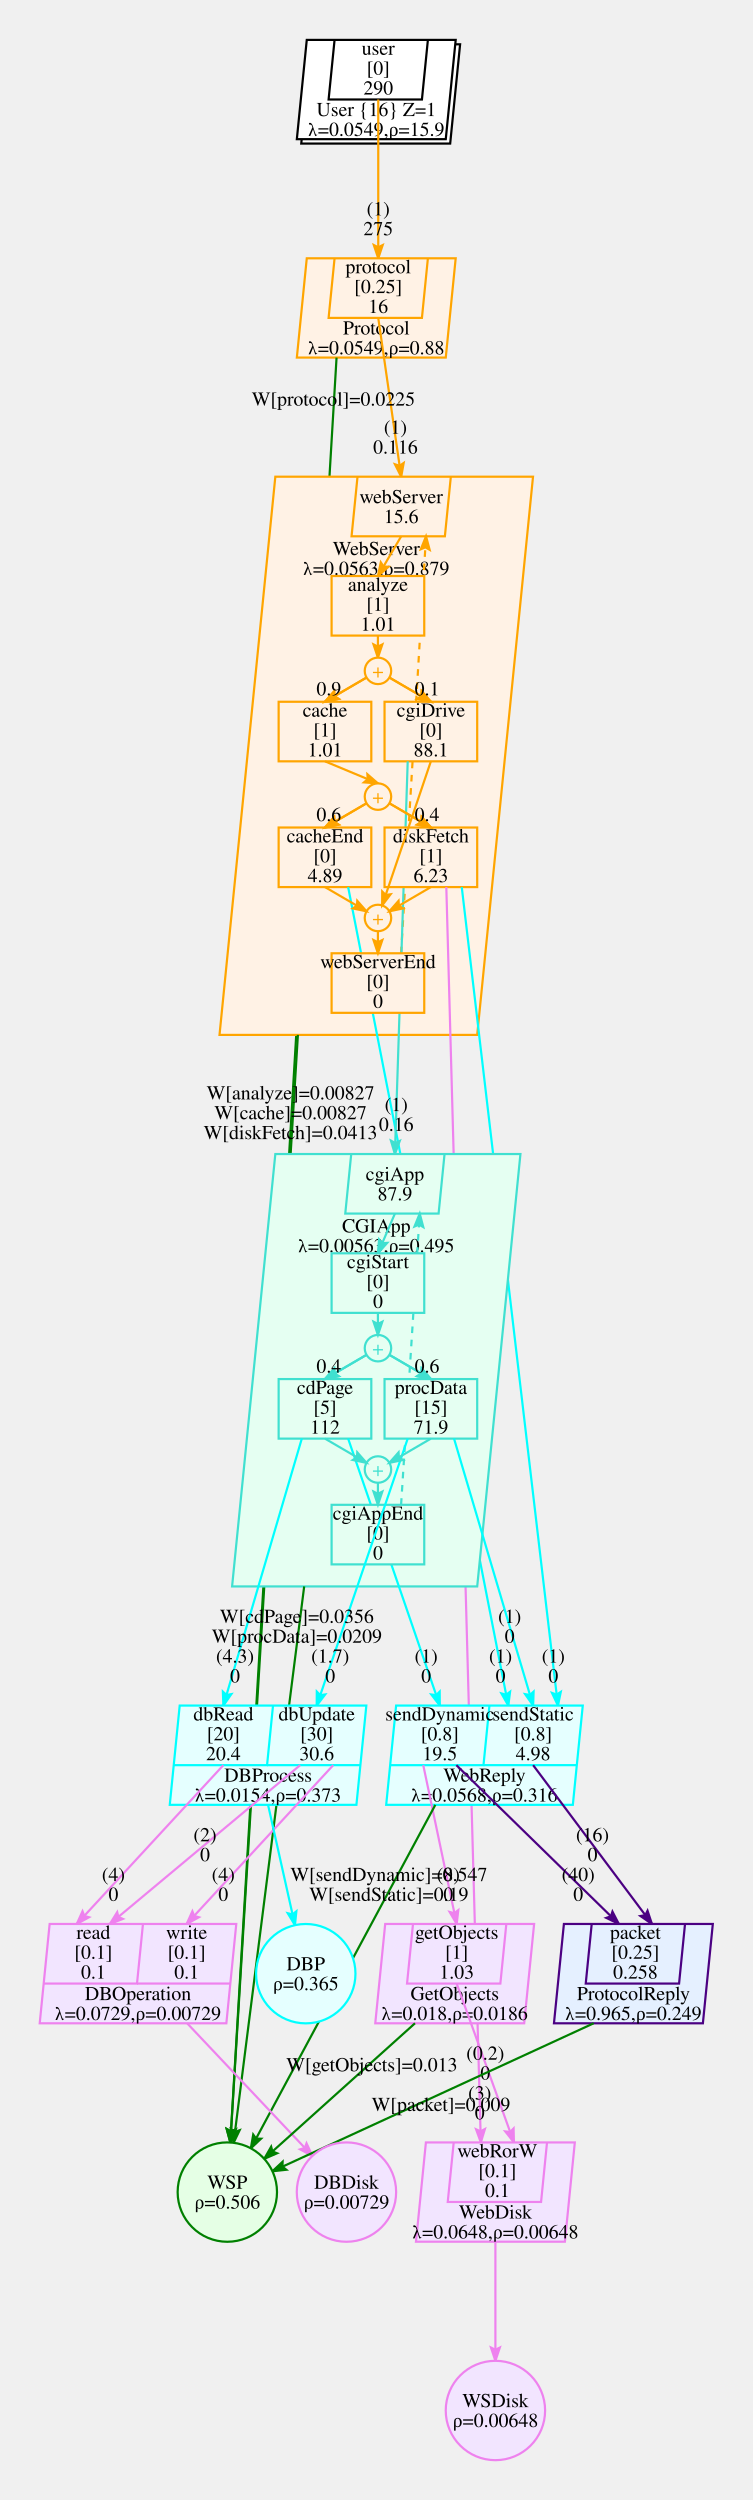
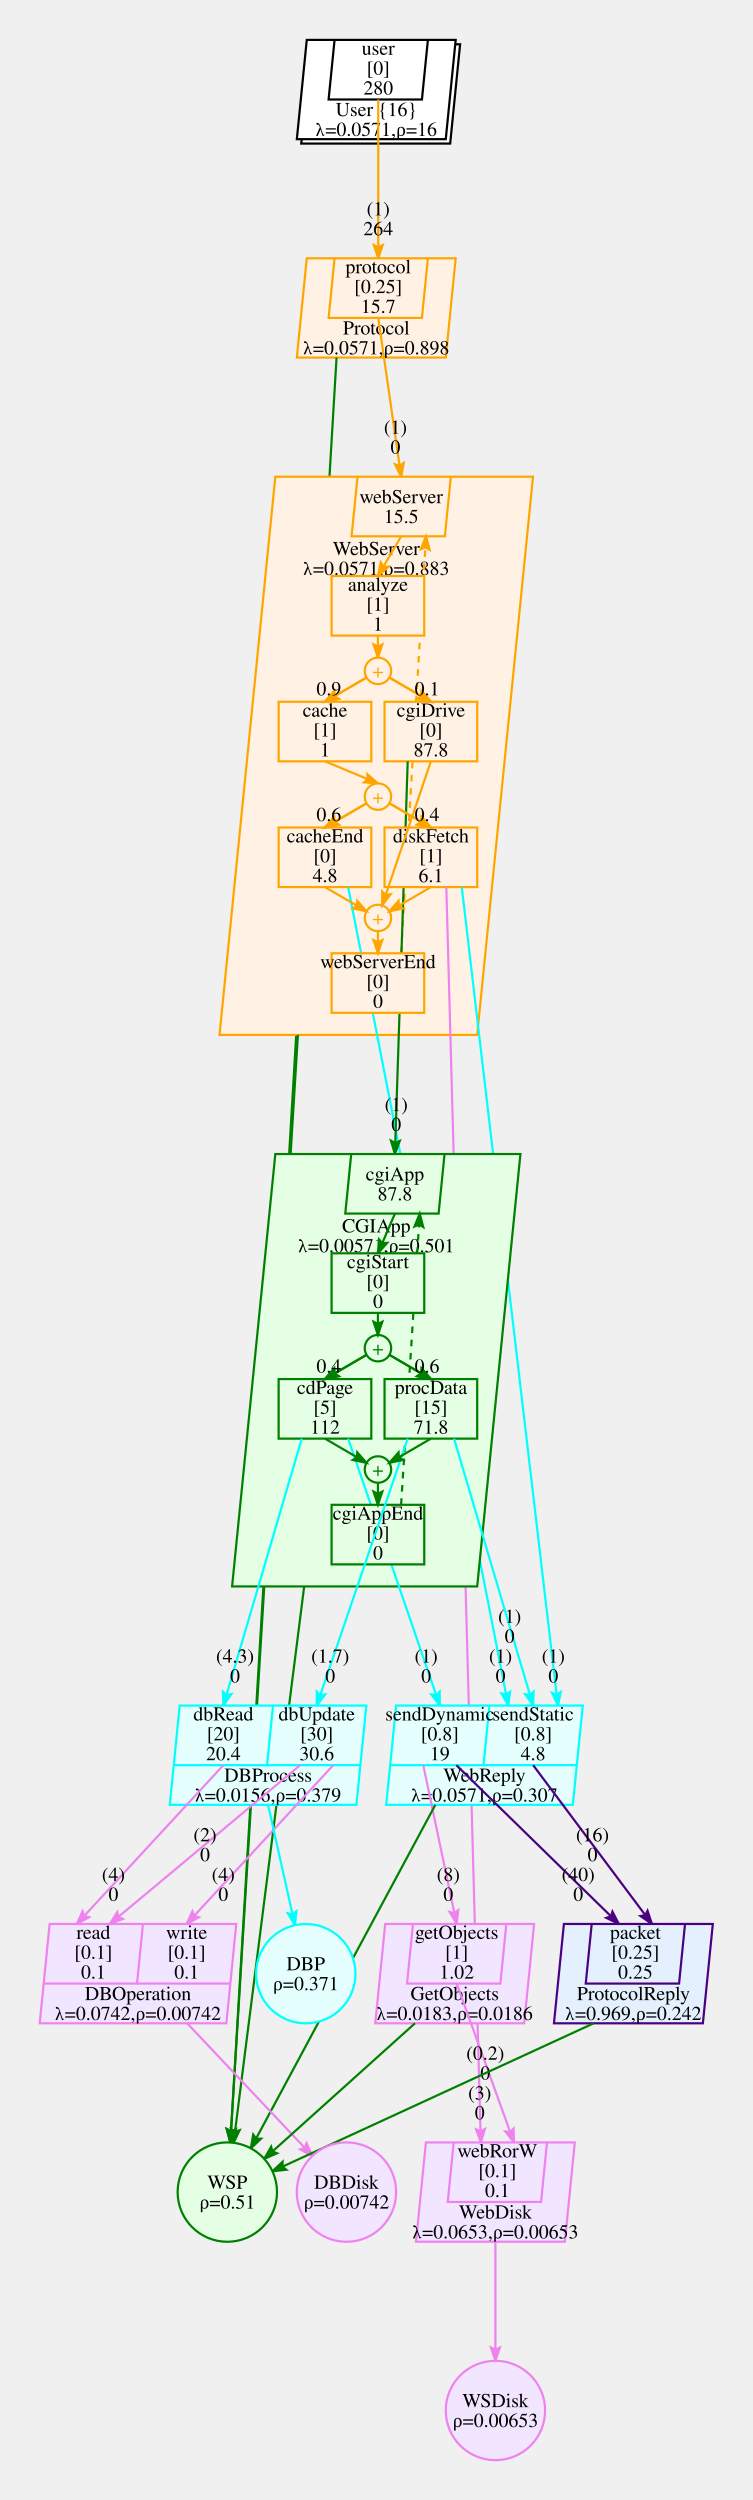
<svg xmlns="http://www.w3.org/2000/svg" width="4.737in" height="15.736in" viewBox="0 0 8528 28325">
  <polygon fill="#ffffff" stroke="black" stroke-width="25" points="3526.25,500 5213.75,500 5101.25,1625 3413.75,1625 " />
  <polygon fill="#ffffff" stroke="black" stroke-width="25" points="3476.25,450 5163.75,450 5051.25,1575 3363.75,1575 " />
-   <text x="4264" y="1538" font-family="Times" font-style="Roman" font-size="225" fill="black" text-anchor="middle">λ=0.0549,ρ=15.9</text>
-   <text x="4264" y="1313" font-family="Times" font-style="Roman" font-size="225" fill="black" text-anchor="middle">User {16} Z=1</text>
+   <text x="4264" y="1538" font-family="Times" font-style="Roman" font-size="225" fill="black" text-anchor="middle">λ=0.0571,ρ=16</text>
+   <text x="4264" y="1313" font-family="Times" font-style="Roman" font-size="225" fill="black" text-anchor="middle">User {16}</text>
  <polyline stroke="black" stroke-width="25" fill="none" points="3791.25,450 3723.75,1125 4781.25,1125 4848.75,450 " />
-   <text x="4286" y="1069" font-family="Times" font-style="Roman" font-size="225" fill="black" text-anchor="middle">290</text>
+   <text x="4286" y="1069" font-family="Times" font-style="Roman" font-size="225" fill="black" text-anchor="middle">280</text>
  <text x="4286" y="844" font-family="Times" font-style="Roman" font-size="225" fill="black" text-anchor="middle">[0]</text>
  <text x="4286" y="619" font-family="Times" font-style="Roman" font-size="225" fill="black" text-anchor="middle">user</text>
  <line x1="4286.25" y1="1125" x2="4286.25" y2="2925" stroke="Orange" stroke-width="25" />
  <polygon fill="Orange" stroke="Orange" stroke-width="25" points="4286.25,2925 4336.25,2775 4286.25,2800 4236.25,2775 " />
-   <text x="4286" y="2663" font-family="Times" font-style="Roman" font-size="225" fill="black" text-anchor="middle">275</text>
+   <text x="4286" y="2663" font-family="Times" font-style="Roman" font-size="225" fill="black" text-anchor="middle">264</text>
  <text x="4286" y="2438" font-family="Times" font-style="Roman" font-size="225" fill="black" text-anchor="middle">(1)</text>
  <polygon fill="#fff2e5" stroke="Orange" stroke-width="25" points="3476.25,2925 5163.75,2925 5051.25,4050 3363.75,4050 " />
-   <text x="4264" y="4013" font-family="Times" font-style="Roman" font-size="225" fill="black" text-anchor="middle">λ=0.0549,ρ=0.88</text>
+   <text x="4264" y="4013" font-family="Times" font-style="Roman" font-size="225" fill="black" text-anchor="middle">λ=0.0571,ρ=0.898</text>
  <text x="4264" y="3788" font-family="Times" font-style="Roman" font-size="225" fill="black" text-anchor="middle">Protocol</text>
  <polyline stroke="Orange" stroke-width="25" fill="none" points="3791.25,2925 3723.75,3600 4781.25,3600 4848.75,2925 " />
-   <text x="4286" y="3544" font-family="Times" font-style="Roman" font-size="225" fill="black" text-anchor="middle">16</text>
+   <text x="4286" y="3544" font-family="Times" font-style="Roman" font-size="225" fill="black" text-anchor="middle">15.7</text>
  <text x="4286" y="3319" font-family="Times" font-style="Roman" font-size="225" fill="black" text-anchor="middle">[0.25]</text>
  <text x="4286" y="3094" font-family="Times" font-style="Roman" font-size="225" fill="black" text-anchor="middle">protocol</text>
  <line x1="4286.25" y1="3600" x2="4546.25" y2="5400" stroke="Orange" stroke-width="25" />
  <polygon fill="Orange" stroke="Orange" stroke-width="25" points="4546.25,5400 4574.29,5244.39 4528.38,5276.28 4475.32,5258.69 " />
-   <text x="4481" y="5138" font-family="Times" font-style="Roman" font-size="225" fill="black" text-anchor="middle">0.116</text>
+   <text x="4481" y="5138" font-family="Times" font-style="Roman" font-size="225" fill="black" text-anchor="middle">0</text>
  <text x="4481" y="4913" font-family="Times" font-style="Roman" font-size="225" fill="black" text-anchor="middle">(1)</text>
  <line x1="3813.75" y1="4050" x2="2609.68" y2="24276" stroke="Green" stroke-width="25" />
  <polygon fill="Green" stroke="Green" stroke-width="25" points="2609.68,24276 2668.5,24129.2 2617.11,24151.2 2568.68,24123.3 " />
-   <text x="3778" y="4594" font-family="Times" font-style="Roman" font-size="225" fill="black" text-anchor="middle">W[protocol]=0.0225</text>
  <polygon fill="#fff2e5" stroke="Orange" stroke-width="25" points="3120,5400 6040,5400 5407.5,11725 2487.5,11725 " />
-   <text x="4264" y="6513" font-family="Times" font-style="Roman" font-size="225" fill="black" text-anchor="middle">λ=0.0563,ρ=0.879</text>
+   <text x="4264" y="6513" font-family="Times" font-style="Roman" font-size="225" fill="black" text-anchor="middle">λ=0.0571,ρ=0.883</text>
  <text x="4264" y="6288" font-family="Times" font-style="Roman" font-size="225" fill="black" text-anchor="middle">WebServer</text>
  <polyline stroke="Orange" stroke-width="25" fill="none" points="4051.25,5400 3983.75,6075 5041.25,6075 5108.75,5400 " />
-   <text x="4546" y="5925" font-family="Times" font-style="Roman" font-size="225" fill="black" text-anchor="middle">15.6</text>
+   <text x="4546" y="5925" font-family="Times" font-style="Roman" font-size="225" fill="black" text-anchor="middle">15.5</text>
  <text x="4546" y="5700" font-family="Times" font-style="Roman" font-size="225" fill="black" text-anchor="middle">webServer</text>
  <line x1="4546.25" y1="6075" x2="4282.5" y2="6525" stroke="Orange" stroke-width="25" />
  <polygon fill="Orange" stroke="Orange" stroke-width="25" points="4282.5,6525 4401.49,6420.87 4345.71,6417.16 4315.21,6370.31 " />
  <line x1="4545" y1="10800" x2="4827.5" y2="6075" stroke-dasharray="75" stroke="Orange" stroke-width="25" />
  <polygon fill="Orange" stroke="Orange" stroke-width="25" points="4827.5,6075 4768.64,6221.75 4820.04,6199.78 4868.46,6227.72 " />
  <polygon fill="#fff2e5" stroke="Orange" stroke-width="25" points="3757.5,7200 3757.5,6525 4807.5,6525 4807.5,7200 3757.5,7200 " />
-   <text x="4283" y="7144" font-family="Times" font-style="Roman" font-size="225" fill="black" text-anchor="middle">1.01</text>
+   <text x="4283" y="7144" font-family="Times" font-style="Roman" font-size="225" fill="black" text-anchor="middle">1</text>
  <text x="4283" y="6919" font-family="Times" font-style="Roman" font-size="225" fill="black" text-anchor="middle">[1]</text>
  <text x="4283" y="6694" font-family="Times" font-style="Roman" font-size="225" fill="black" text-anchor="middle">analyze</text>
  <polygon fill="#fff2e5" stroke="Orange" stroke-width="25" points="3157.5,8625 3157.5,7950 4207.5,7950 4207.5,8625 3157.5,8625 " />
-   <text x="3683" y="8569" font-family="Times" font-style="Roman" font-size="225" fill="black" text-anchor="middle">1.01</text>
+   <text x="3683" y="8569" font-family="Times" font-style="Roman" font-size="225" fill="black" text-anchor="middle">1</text>
  <text x="3683" y="8344" font-family="Times" font-style="Roman" font-size="225" fill="black" text-anchor="middle">[1]</text>
  <text x="3683" y="8119" font-family="Times" font-style="Roman" font-size="225" fill="black" text-anchor="middle">cache</text>
  <polygon fill="#fff2e5" stroke="Orange" stroke-width="25" points="3157.5,10050 3157.5,9375 4207.5,9375 4207.5,10050 3157.5,10050 " />
  <line x1="3945" y1="10050" x2="5760" y2="19325" stroke="Cyan" stroke-width="25" />
  <polygon fill="Cyan" stroke="Cyan" stroke-width="25" points="5760,19325 5780.26,19168.2 5735.99,19202.3 5682.12,19187.4 " />
  <text x="5672" y="19063" font-family="Times" font-style="Roman" font-size="225" fill="black" text-anchor="middle">0</text>
  <text x="5672" y="18838" font-family="Times" font-style="Roman" font-size="225" fill="black" text-anchor="middle">(1)</text>
-   <text x="3683" y="9994" font-family="Times" font-style="Roman" font-size="225" fill="black" text-anchor="middle">4.89</text>
+   <text x="3683" y="9994" font-family="Times" font-style="Roman" font-size="225" fill="black" text-anchor="middle">4.8</text>
  <text x="3683" y="9769" font-family="Times" font-style="Roman" font-size="225" fill="black" text-anchor="middle">[0]</text>
  <text x="3683" y="9544" font-family="Times" font-style="Roman" font-size="225" fill="black" text-anchor="middle">cacheEnd</text>
  <polygon fill="#fff2e5" stroke="Orange" stroke-width="25" points="4357.5,8625 4357.5,7950 5407.5,7950 5407.5,8625 4357.5,8625 " />
-   <line x1="4620" y1="8625" x2="4475" y2="13075" stroke="Turquoise" stroke-width="25" />
-   <polygon fill="Turquoise" stroke="Turquoise" stroke-width="25" points="4475,13075 4529.86,12926.7 4479.07,12950.1 4429.91,12923.5 " />
-   <text x="4490" y="12813" font-family="Times" font-style="Roman" font-size="225" fill="black" text-anchor="middle">0.16</text>
+   <line x1="4620" y1="8625" x2="4475" y2="13075" stroke="Green" stroke-width="25" />
+   <polygon fill="Green" stroke="Green" stroke-width="25" points="4475,13075 4529.86,12926.7 4479.07,12950.1 4429.91,12923.5 " />
+   <text x="4490" y="12813" font-family="Times" font-style="Roman" font-size="225" fill="black" text-anchor="middle">0</text>
  <text x="4490" y="12588" font-family="Times" font-style="Roman" font-size="225" fill="black" text-anchor="middle">(1)</text>
-   <text x="4883" y="8569" font-family="Times" font-style="Roman" font-size="225" fill="black" text-anchor="middle">88.1</text>
+   <text x="4883" y="8569" font-family="Times" font-style="Roman" font-size="225" fill="black" text-anchor="middle">87.8</text>
  <text x="4883" y="8344" font-family="Times" font-style="Roman" font-size="225" fill="black" text-anchor="middle">[0]</text>
  <text x="4883" y="8119" font-family="Times" font-style="Roman" font-size="225" fill="black" text-anchor="middle">cgiDrive</text>
  <polygon fill="#fff2e5" stroke="Orange" stroke-width="25" points="4357.5,10050 4357.5,9375 5407.5,9375 5407.5,10050 4357.5,10050 " />
  <line x1="5057.5" y1="10050" x2="5448.75" y2="24275" stroke="Violet" stroke-width="25" />
  <polygon fill="Violet" stroke="Violet" stroke-width="25" points="5448.75,24275 5494.61,24123.7 5445.31,24150 5394.64,24126.4 " />
  <text x="5436" y="24013" font-family="Times" font-style="Roman" font-size="225" fill="black" text-anchor="middle">0</text>
  <text x="5436" y="23788" font-family="Times" font-style="Roman" font-size="225" fill="black" text-anchor="middle">(3)</text>
  <line x1="5232.5" y1="10050" x2="6322.5" y2="19325" stroke="Cyan" stroke-width="25" />
  <polygon fill="Cyan" stroke="Cyan" stroke-width="25" points="6322.5,19325 6354.65,19170.2 6307.91,19200.9 6255.33,19181.9 " />
  <text x="6270" y="19063" font-family="Times" font-style="Roman" font-size="225" fill="black" text-anchor="middle">0</text>
  <text x="6270" y="18838" font-family="Times" font-style="Roman" font-size="225" fill="black" text-anchor="middle">(1)</text>
-   <text x="4883" y="9994" font-family="Times" font-style="Roman" font-size="225" fill="black" text-anchor="middle">6.23</text>
+   <text x="4883" y="9994" font-family="Times" font-style="Roman" font-size="225" fill="black" text-anchor="middle">6.1</text>
  <text x="4883" y="9769" font-family="Times" font-style="Roman" font-size="225" fill="black" text-anchor="middle">[1]</text>
  <text x="4883" y="9544" font-family="Times" font-style="Roman" font-size="225" fill="black" text-anchor="middle">diskFetch</text>
  <polygon fill="#fff2e5" stroke="Orange" stroke-width="25" points="3757.5,11475 3757.5,10800 4807.5,10800 4807.5,11475 3757.5,11475 " />
  <text x="4283" y="11419" font-family="Times" font-style="Roman" font-size="225" fill="black" text-anchor="middle">0</text>
  <text x="4283" y="11194" font-family="Times" font-style="Roman" font-size="225" fill="black" text-anchor="middle">[0]</text>
  <text x="4283" y="10969" font-family="Times" font-style="Roman" font-size="225" fill="black" text-anchor="middle">webServerEnd</text>
  <line x1="4282.5" y1="7200" x2="4282.5" y2="7450" stroke="Orange" stroke-width="25" />
  <polygon fill="Orange" stroke="Orange" stroke-width="25" points="4282.5,7450 4332.5,7300 4282.5,7325 4232.5,7300 " />
  <line x1="3682.5" y1="8625" x2="4282.5" y2="8875" stroke="Orange" stroke-width="25" />
  <polygon fill="Orange" stroke="Orange" stroke-width="25" points="4282.5,8875 4163.27,8771.15 4167.12,8826.92 4124.81,8863.46 " />
  <circle cx="4283" cy="7600" r="150" fill="#fff2e5" stroke="Orange" stroke-width="25" />
  <text x="4283" y="7675" font-family="Times" font-style="Roman" font-size="225" fill="Orange" text-anchor="middle">+</text>
  <line x1="4152.93" y1="7675.58" x2="3682.5" y2="7950" stroke="Orange" stroke-width="25" />
  <polygon fill="Orange" stroke="Orange" stroke-width="25" points="3682.5,7950 3837.26,7917.61 3790.47,7887.02 3786.87,7831.23 " />
  <line x1="4412.07" y1="7675.58" x2="4882.5" y2="7950" stroke="Orange" stroke-width="25" />
  <polygon fill="Orange" stroke="Orange" stroke-width="25" points="4882.5,7950 4778.13,7831.23 4774.53,7887.02 4727.74,7917.61 " />
  <line x1="4152.93" y1="7675.58" x2="3682.5" y2="7950" stroke="Orange" stroke-width="25" />
  <polygon fill="Orange" stroke="Orange" stroke-width="25" points="3682.5,7950 3837.26,7917.61 3790.47,7887.02 3786.87,7831.23 " />
  <line x1="4412.07" y1="7675.58" x2="4882.5" y2="7950" stroke="Orange" stroke-width="25" />
  <polygon fill="Orange" stroke="Orange" stroke-width="25" points="4882.5,7950 4778.13,7831.23 4774.53,7887.02 4727.74,7917.61 " />
  <text x="3726" y="7877" font-family="Times" font-style="Roman" font-size="225" fill="black" text-anchor="middle">0.9</text>
  <text x="4839" y="7877" font-family="Times" font-style="Roman" font-size="225" fill="black" text-anchor="middle">0.1</text>
  <circle cx="4283" cy="10400" r="150" fill="#fff2e5" stroke="Orange" stroke-width="25" />
  <text x="4283" y="10475" font-family="Times" font-style="Roman" font-size="225" fill="Orange" text-anchor="middle">+</text>
  <line x1="3682.5" y1="10050" x2="4152.93" y2="10324.4" stroke="Orange" stroke-width="25" />
  <polygon fill="Orange" stroke="Orange" stroke-width="25" points="4152.93,10324.4 4048.56,10205.6 4044.96,10261.4 3998.17,10292 " />
  <line x1="4882.5" y1="8625" x2="4330.53" y2="10257.9" stroke="Orange" stroke-width="25" />
  <polygon fill="Orange" stroke="Orange" stroke-width="25" points="4330.53,10257.9 4425.94,10131.8 4370.56,10139.5 4331.2,10099.8 " />
  <line x1="4882.5" y1="10050" x2="4412.07" y2="10324.4" stroke="Orange" stroke-width="25" />
  <polygon fill="Orange" stroke="Orange" stroke-width="25" points="4412.07,10324.4 4566.83,10292 4520.04,10261.4 4516.44,10205.6 " />
  <circle cx="4283" cy="9025" r="150" fill="#fff2e5" stroke="Orange" stroke-width="25" />
  <text x="4283" y="9100" font-family="Times" font-style="Roman" font-size="225" fill="Orange" text-anchor="middle">+</text>
  <line x1="4152.93" y1="9100.58" x2="3682.5" y2="9375" stroke="Orange" stroke-width="25" />
  <polygon fill="Orange" stroke="Orange" stroke-width="25" points="3682.5,9375 3837.26,9342.61 3790.47,9312.02 3786.87,9256.23 " />
  <line x1="4412.07" y1="9100.58" x2="4882.5" y2="9375" stroke="Orange" stroke-width="25" />
  <polygon fill="Orange" stroke="Orange" stroke-width="25" points="4882.5,9375 4778.13,9256.23 4774.53,9312.02 4727.74,9342.61 " />
  <line x1="4152.93" y1="9100.58" x2="3682.5" y2="9375" stroke="Orange" stroke-width="25" />
  <polygon fill="Orange" stroke="Orange" stroke-width="25" points="3682.5,9375 3837.26,9342.61 3790.47,9312.02 3786.87,9256.23 " />
  <line x1="4412.07" y1="9100.58" x2="4882.5" y2="9375" stroke="Orange" stroke-width="25" />
  <polygon fill="Orange" stroke="Orange" stroke-width="25" points="4882.5,9375 4778.13,9256.23 4774.53,9312.02 4727.74,9342.61 " />
  <text x="3726" y="9302" font-family="Times" font-style="Roman" font-size="225" fill="black" text-anchor="middle">0.6</text>
  <text x="4839" y="9302" font-family="Times" font-style="Roman" font-size="225" fill="black" text-anchor="middle">0.4</text>
  <line x1="4282.5" y1="10550" x2="4282.5" y2="10800" stroke="Orange" stroke-width="25" />
  <polygon fill="Orange" stroke="Orange" stroke-width="25" points="4282.5,10800 4332.5,10650 4282.5,10675 4232.5,10650 " />
  <line x1="3375.62" y1="11725" x2="2610.48" y2="24276" stroke="Green" stroke-width="25" />
  <polygon fill="Green" stroke="Green" stroke-width="25" points="2610.48,24276 2669.51,24129.4 2618.08,24151.3 2569.7,24123.3 " />
-   <text x="3292" y="12906" font-family="Times" font-style="Roman" font-size="225" fill="black" text-anchor="middle">W[diskFetch]=0.0413</text>
-   <text x="3292" y="12681" font-family="Times" font-style="Roman" font-size="225" fill="black" text-anchor="middle">W[cache]=0.00827</text>
-   <text x="3292" y="12456" font-family="Times" font-style="Roman" font-size="225" fill="black" text-anchor="middle">W[analyze]=0.00827</text>
-   <polygon fill="#e5fff2" stroke="Turquoise" stroke-width="25" points="3120,13075 5897.5,13075 5407.5,17975 2630,17975 " />
-   <text x="4264" y="14188" font-family="Times" font-style="Roman" font-size="225" fill="black" text-anchor="middle">λ=0.00563,ρ=0.495</text>
+   <polygon fill="#e5ffe5" stroke="Green" stroke-width="25" points="3120,13075 5897.5,13075 5407.5,17975 2630,17975 " />
+   <text x="4264" y="14188" font-family="Times" font-style="Roman" font-size="225" fill="black" text-anchor="middle">λ=0.00571,ρ=0.501</text>
  <text x="4264" y="13963" font-family="Times" font-style="Roman" font-size="225" fill="black" text-anchor="middle">CGIApp</text>
-   <polyline stroke="Turquoise" stroke-width="25" fill="none" points="3980,13075 3912.5,13750 4970,13750 5037.5,13075 " />
-   <text x="4475" y="13600" font-family="Times" font-style="Roman" font-size="225" fill="black" text-anchor="middle">87.9</text>
+   <polyline stroke="Green" stroke-width="25" fill="none" points="3980,13075 3912.5,13750 4970,13750 5037.5,13075 " />
+   <text x="4475" y="13600" font-family="Times" font-style="Roman" font-size="225" fill="black" text-anchor="middle">87.8</text>
  <text x="4475" y="13375" font-family="Times" font-style="Roman" font-size="225" fill="black" text-anchor="middle">cgiApp</text>
-   <line x1="4475" y1="13750" x2="4282.5" y2="14200" stroke="Turquoise" stroke-width="25" />
-   <polygon fill="Turquoise" stroke="Turquoise" stroke-width="25" points="4282.5,14200 4387.47,14081.8 4331.66,14085.1 4295.52,14042.4 " />
-   <line x1="4545" y1="17050" x2="4756.25" y2="13750" stroke-dasharray="75" stroke="Turquoise" stroke-width="25" />
-   <polygon fill="Turquoise" stroke="Turquoise" stroke-width="25" points="4756.25,13750 4696.77,13896.5 4748.26,13874.7 4796.57,13902.9 " />
-   <polygon fill="#e5fff2" stroke="Turquoise" stroke-width="25" points="3157.5,16300 3157.5,15625 4207.5,15625 4207.5,16300 3157.5,16300 " />
+   <line x1="4475" y1="13750" x2="4282.5" y2="14200" stroke="Green" stroke-width="25" />
+   <polygon fill="Green" stroke="Green" stroke-width="25" points="4282.5,14200 4387.47,14081.8 4331.66,14085.1 4295.52,14042.4 " />
+   <line x1="4545" y1="17050" x2="4756.25" y2="13750" stroke-dasharray="75" stroke="Green" stroke-width="25" />
+   <polygon fill="Green" stroke="Green" stroke-width="25" points="4756.25,13750 4696.77,13896.5 4748.26,13874.7 4796.57,13902.9 " />
+   <polygon fill="#e5ffe5" stroke="Green" stroke-width="25" points="3157.5,16300 3157.5,15625 4207.5,15625 4207.5,16300 3157.5,16300 " />
  <line x1="3420" y1="16300" x2="2531.25" y2="19325" stroke="Cyan" stroke-width="25" />
  <polygon fill="Cyan" stroke="Cyan" stroke-width="25" points="2531.25,19325 2621.51,19195.2 2566.49,19205.1 2525.56,19167 " />
  <text x="2663" y="19063" font-family="Times" font-style="Roman" font-size="225" fill="black" text-anchor="middle">0</text>
  <text x="2663" y="18838" font-family="Times" font-style="Roman" font-size="225" fill="black" text-anchor="middle">(4.3)</text>
  <line x1="3945" y1="16300" x2="4983.75" y2="19325" stroke="Cyan" stroke-width="25" />
  <polygon fill="Cyan" stroke="Cyan" stroke-width="25" points="4983.75,19325 4982.32,19166.9 4943.15,19206.8 4887.74,19199.4 " />
  <text x="4829" y="19063" font-family="Times" font-style="Roman" font-size="225" fill="black" text-anchor="middle">0</text>
  <text x="4829" y="18838" font-family="Times" font-style="Roman" font-size="225" fill="black" text-anchor="middle">(1)</text>
  <text x="3683" y="16244" font-family="Times" font-style="Roman" font-size="225" fill="black" text-anchor="middle">112</text>
  <text x="3683" y="16019" font-family="Times" font-style="Roman" font-size="225" fill="black" text-anchor="middle">[5]</text>
  <text x="3683" y="15794" font-family="Times" font-style="Roman" font-size="225" fill="black" text-anchor="middle">cdPage</text>
-   <polygon fill="#e5fff2" stroke="Turquoise" stroke-width="25" points="3757.5,17725 3757.5,17050 4807.5,17050 4807.5,17725 3757.5,17725 " />
+   <polygon fill="#e5ffe5" stroke="Green" stroke-width="25" points="3757.5,17725 3757.5,17050 4807.5,17050 4807.5,17725 3757.5,17725 " />
  <text x="4283" y="17669" font-family="Times" font-style="Roman" font-size="225" fill="black" text-anchor="middle">0</text>
  <text x="4283" y="17444" font-family="Times" font-style="Roman" font-size="225" fill="black" text-anchor="middle">[0]</text>
  <text x="4283" y="17219" font-family="Times" font-style="Roman" font-size="225" fill="black" text-anchor="middle">cgiAppEnd</text>
-   <polygon fill="#e5fff2" stroke="Turquoise" stroke-width="25" points="3757.5,14875 3757.5,14200 4807.5,14200 4807.5,14875 3757.5,14875 " />
+   <polygon fill="#e5ffe5" stroke="Green" stroke-width="25" points="3757.5,14875 3757.5,14200 4807.5,14200 4807.5,14875 3757.5,14875 " />
  <text x="4283" y="14819" font-family="Times" font-style="Roman" font-size="225" fill="black" text-anchor="middle">0</text>
  <text x="4283" y="14594" font-family="Times" font-style="Roman" font-size="225" fill="black" text-anchor="middle">[0]</text>
  <text x="4283" y="14369" font-family="Times" font-style="Roman" font-size="225" fill="black" text-anchor="middle">cgiStart</text>
-   <polygon fill="#e5fff2" stroke="Turquoise" stroke-width="25" points="4357.5,16300 4357.5,15625 5407.5,15625 5407.5,16300 4357.5,16300 " />
+   <polygon fill="#e5ffe5" stroke="Green" stroke-width="25" points="4357.5,16300 4357.5,15625 5407.5,15625 5407.5,16300 4357.5,16300 " />
  <line x1="4620" y1="16300" x2="3588.75" y2="19325" stroke="Cyan" stroke-width="25" />
  <polygon fill="Cyan" stroke="Cyan" stroke-width="25" points="3588.75,19325 3684.48,19199.2 3629.08,19206.7 3589.83,19166.9 " />
  <text x="3742" y="19063" font-family="Times" font-style="Roman" font-size="225" fill="black" text-anchor="middle">0</text>
  <text x="3742" y="18838" font-family="Times" font-style="Roman" font-size="225" fill="black" text-anchor="middle">(1.7)</text>
  <line x1="5145" y1="16300" x2="6041.25" y2="19325" stroke="Cyan" stroke-width="25" />
  <polygon fill="Cyan" stroke="Cyan" stroke-width="25" points="6041.25,19325 6046.58,19167 6005.74,19205.1 5950.7,19195.4 " />
  <text x="5775" y="18613" font-family="Times" font-style="Roman" font-size="225" fill="black" text-anchor="middle">0</text>
  <text x="5775" y="18388" font-family="Times" font-style="Roman" font-size="225" fill="black" text-anchor="middle">(1)</text>
-   <text x="4883" y="16244" font-family="Times" font-style="Roman" font-size="225" fill="black" text-anchor="middle">71.9</text>
+   <text x="4883" y="16244" font-family="Times" font-style="Roman" font-size="225" fill="black" text-anchor="middle">71.8</text>
  <text x="4883" y="16019" font-family="Times" font-style="Roman" font-size="225" fill="black" text-anchor="middle">[15]</text>
  <text x="4883" y="15794" font-family="Times" font-style="Roman" font-size="225" fill="black" text-anchor="middle">procData</text>
-   <circle cx="4283" cy="16650" r="150" fill="#e5fff2" stroke="Turquoise" stroke-width="25" />
-   <text x="4283" y="16725" font-family="Times" font-style="Roman" font-size="225" fill="Turquoise" text-anchor="middle">+</text>
-   <line x1="4882.5" y1="16300" x2="4412.07" y2="16574.4" stroke="Turquoise" stroke-width="25" />
-   <polygon fill="Turquoise" stroke="Turquoise" stroke-width="25" points="4412.07,16574.4 4566.83,16542 4520.04,16511.4 4516.44,16455.6 " />
-   <line x1="3682.5" y1="16300" x2="4152.93" y2="16574.4" stroke="Turquoise" stroke-width="25" />
-   <polygon fill="Turquoise" stroke="Turquoise" stroke-width="25" points="4152.93,16574.4 4048.56,16455.6 4044.96,16511.4 3998.17,16542 " />
-   <circle cx="4283" cy="15275" r="150" fill="#e5fff2" stroke="Turquoise" stroke-width="25" />
-   <text x="4283" y="15350" font-family="Times" font-style="Roman" font-size="225" fill="Turquoise" text-anchor="middle">+</text>
-   <line x1="4412.07" y1="15350.6" x2="4882.5" y2="15625" stroke="Turquoise" stroke-width="25" />
-   <polygon fill="Turquoise" stroke="Turquoise" stroke-width="25" points="4882.5,15625 4778.13,15506.2 4774.53,15562 4727.74,15592.6 " />
-   <line x1="4152.93" y1="15350.6" x2="3682.5" y2="15625" stroke="Turquoise" stroke-width="25" />
-   <polygon fill="Turquoise" stroke="Turquoise" stroke-width="25" points="3682.5,15625 3837.26,15592.6 3790.47,15562 3786.87,15506.2 " />
-   <line x1="4412.07" y1="15350.6" x2="4882.5" y2="15625" stroke="Turquoise" stroke-width="25" />
-   <polygon fill="Turquoise" stroke="Turquoise" stroke-width="25" points="4882.5,15625 4778.13,15506.2 4774.53,15562 4727.74,15592.6 " />
-   <line x1="4152.93" y1="15350.6" x2="3682.5" y2="15625" stroke="Turquoise" stroke-width="25" />
-   <polygon fill="Turquoise" stroke="Turquoise" stroke-width="25" points="3682.5,15625 3837.26,15592.6 3790.47,15562 3786.87,15506.2 " />
+   <circle cx="4283" cy="16650" r="150" fill="#e5ffe5" stroke="Green" stroke-width="25" />
+   <text x="4283" y="16725" font-family="Times" font-style="Roman" font-size="225" fill="Green" text-anchor="middle">+</text>
+   <line x1="3682.5" y1="16300" x2="4152.93" y2="16574.4" stroke="Green" stroke-width="25" />
+   <polygon fill="Green" stroke="Green" stroke-width="25" points="4152.93,16574.4 4048.56,16455.6 4044.96,16511.4 3998.17,16542 " />
+   <line x1="4882.5" y1="16300" x2="4412.07" y2="16574.4" stroke="Green" stroke-width="25" />
+   <polygon fill="Green" stroke="Green" stroke-width="25" points="4412.07,16574.4 4566.83,16542 4520.04,16511.4 4516.44,16455.6 " />
+   <circle cx="4283" cy="15275" r="150" fill="#e5ffe5" stroke="Green" stroke-width="25" />
+   <text x="4283" y="15350" font-family="Times" font-style="Roman" font-size="225" fill="Green" text-anchor="middle">+</text>
+   <line x1="4152.93" y1="15350.6" x2="3682.5" y2="15625" stroke="Green" stroke-width="25" />
+   <polygon fill="Green" stroke="Green" stroke-width="25" points="3682.5,15625 3837.26,15592.6 3790.47,15562 3786.87,15506.2 " />
+   <line x1="4412.07" y1="15350.6" x2="4882.5" y2="15625" stroke="Green" stroke-width="25" />
+   <polygon fill="Green" stroke="Green" stroke-width="25" points="4882.5,15625 4778.13,15506.2 4774.53,15562 4727.74,15592.6 " />
+   <line x1="4152.93" y1="15350.6" x2="3682.5" y2="15625" stroke="Green" stroke-width="25" />
+   <polygon fill="Green" stroke="Green" stroke-width="25" points="3682.5,15625 3837.26,15592.6 3790.47,15562 3786.87,15506.2 " />
+   <line x1="4412.07" y1="15350.6" x2="4882.5" y2="15625" stroke="Green" stroke-width="25" />
+   <polygon fill="Green" stroke="Green" stroke-width="25" points="4882.5,15625 4778.13,15506.2 4774.53,15562 4727.74,15592.6 " />
+   <text x="3726" y="15552" font-family="Times" font-style="Roman" font-size="225" fill="black" text-anchor="middle">0.4</text>
  <text x="4839" y="15552" font-family="Times" font-style="Roman" font-size="225" fill="black" text-anchor="middle">0.6</text>
-   <text x="3726" y="15552" font-family="Times" font-style="Roman" font-size="225" fill="black" text-anchor="middle">0.4</text>
-   <line x1="4282.5" y1="16800" x2="4282.5" y2="17050" stroke="Turquoise" stroke-width="25" />
-   <polygon fill="Turquoise" stroke="Turquoise" stroke-width="25" points="4282.5,17050 4332.5,16900 4282.5,16925 4232.5,16900 " />
-   <line x1="4282.5" y1="14875" x2="4282.5" y2="15125" stroke="Turquoise" stroke-width="25" />
-   <polygon fill="Turquoise" stroke="Turquoise" stroke-width="25" points="4282.5,15125 4332.5,14975 4282.5,15000 4232.5,14975 " />
+   <line x1="4282.5" y1="16800" x2="4282.5" y2="17050" stroke="Green" stroke-width="25" />
+   <polygon fill="Green" stroke="Green" stroke-width="25" points="4282.5,17050 4332.5,16900 4282.5,16925 4232.5,16900 " />
+   <line x1="4282.5" y1="14875" x2="4282.5" y2="15125" stroke="Green" stroke-width="25" />
+   <polygon fill="Green" stroke="Green" stroke-width="25" points="4282.5,15125 4332.5,14975 4282.5,15000 4232.5,14975 " />
  <line x1="3446.88" y1="17975" x2="2647.05" y2="24279.5" stroke="Green" stroke-width="25" />
  <polygon fill="Green" stroke="Green" stroke-width="25" points="2647.05,24279.5 2715.53,24137 2662.78,24155.5 2616.32,24124.4 " />
-   <text x="3364" y="18613" font-family="Times" font-style="Roman" font-size="225" fill="black" text-anchor="middle">W[procData]=0.0209</text>
-   <text x="3364" y="18388" font-family="Times" font-style="Roman" font-size="225" fill="black" text-anchor="middle">W[cdPage]=0.0356</text>
  <polygon fill="#e5ffff" stroke="Cyan" stroke-width="25" points="2036.25,19325 4151.25,19325 4038.75,20450 1923.75,20450 " />
-   <text x="3038" y="20413" font-family="Times" font-style="Roman" font-size="225" fill="black" text-anchor="middle">λ=0.0154,ρ=0.373</text>
+   <text x="3038" y="20413" font-family="Times" font-style="Roman" font-size="225" fill="black" text-anchor="middle">λ=0.0156,ρ=0.379</text>
  <text x="3038" y="20188" font-family="Times" font-style="Roman" font-size="225" fill="black" text-anchor="middle">DBProcess</text>
  <polyline stroke="Cyan" stroke-width="25" fill="none" points="1968.75,20000 3026.25,20000 3093.75,19325 " />
  <text x="2531" y="19944" font-family="Times" font-style="Roman" font-size="225" fill="black" text-anchor="middle">20.4</text>
  <text x="2531" y="19719" font-family="Times" font-style="Roman" font-size="225" fill="black" text-anchor="middle">[20]</text>
  <text x="2531" y="19494" font-family="Times" font-style="Roman" font-size="225" fill="black" text-anchor="middle">dbRead</text>
  <line x1="2531.25" y1="20000" x2="870" y2="21800" stroke="Violet" stroke-width="25" />
  <polygon fill="Violet" stroke="Violet" stroke-width="25" points="870,21800 1008.48,21723.7 954.777,21708.1 934.989,21655.9 " />
  <text x="1285" y="21538" font-family="Times" font-style="Roman" font-size="225" fill="black" text-anchor="middle">0</text>
  <text x="1285" y="21313" font-family="Times" font-style="Roman" font-size="225" fill="black" text-anchor="middle">(4)</text>
  <line x1="3026.25" y1="20000" x2="4083.75" y2="20000" stroke="Cyan" stroke-width="25" />
  <text x="3589" y="19944" font-family="Times" font-style="Roman" font-size="225" fill="black" text-anchor="middle">30.6</text>
  <text x="3589" y="19719" font-family="Times" font-style="Roman" font-size="225" fill="black" text-anchor="middle">[30]</text>
  <text x="3589" y="19494" font-family="Times" font-style="Roman" font-size="225" fill="black" text-anchor="middle">dbUpdate</text>
  <line x1="3401.25" y1="20000" x2="1245" y2="21800" stroke="Violet" stroke-width="25" />
  <polygon fill="Violet" stroke="Violet" stroke-width="25" points="1245,21800 1392.19,21742.3 1340.96,21719.9 1328.11,21665.5 " />
  <text x="2323" y="21088" font-family="Times" font-style="Roman" font-size="225" fill="black" text-anchor="middle">0</text>
  <text x="2323" y="20863" font-family="Times" font-style="Roman" font-size="225" fill="black" text-anchor="middle">(2)</text>
  <line x1="3776.25" y1="20000" x2="2115" y2="21800" stroke="Violet" stroke-width="25" />
  <polygon fill="Violet" stroke="Violet" stroke-width="25" points="2115,21800 2253.48,21723.7 2199.78,21708.1 2179.99,21655.9 " />
  <text x="2530" y="21538" font-family="Times" font-style="Roman" font-size="225" fill="black" text-anchor="middle">0</text>
  <text x="2530" y="21313" font-family="Times" font-style="Roman" font-size="225" fill="black" text-anchor="middle">(4)</text>
  <line x1="3037.5" y1="20450" x2="3342.29" y2="21813.5" stroke="Cyan" stroke-width="25" />
  <polygon fill="Cyan" stroke="Cyan" stroke-width="25" points="3342.29,21813.5 3358.37,21656.3 3315.02,21691.6 3260.78,21678.1 " />
  <polygon fill="#e5ffff" stroke="Cyan" stroke-width="25" points="4488.75,19325 6603.75,19325 6491.25,20450 4376.25,20450 " />
-   <text x="5490" y="20413" font-family="Times" font-style="Roman" font-size="225" fill="black" text-anchor="middle">λ=0.0568,ρ=0.316</text>
+   <text x="5490" y="20413" font-family="Times" font-style="Roman" font-size="225" fill="black" text-anchor="middle">λ=0.0571,ρ=0.307</text>
  <text x="5490" y="20188" font-family="Times" font-style="Roman" font-size="225" fill="black" text-anchor="middle">WebReply</text>
  <polyline stroke="Cyan" stroke-width="25" fill="none" points="4421.25,20000 5478.75,20000 5546.25,19325 " />
-   <text x="4984" y="19944" font-family="Times" font-style="Roman" font-size="225" fill="black" text-anchor="middle">19.5</text>
+   <text x="4984" y="19944" font-family="Times" font-style="Roman" font-size="225" fill="black" text-anchor="middle">19</text>
  <text x="4984" y="19719" font-family="Times" font-style="Roman" font-size="225" fill="black" text-anchor="middle">[0.8]</text>
  <text x="4984" y="19494" font-family="Times" font-style="Roman" font-size="225" fill="black" text-anchor="middle">sendDynamic</text>
  <line x1="4796.25" y1="20000" x2="5175" y2="21800" stroke="Violet" stroke-width="25" />
  <polygon fill="Violet" stroke="Violet" stroke-width="25" points="5175,21800 5193.04,21642.9 5149.26,21677.7 5095.19,21663.5 " />
  <text x="5080" y="21538" font-family="Times" font-style="Roman" font-size="225" fill="black" text-anchor="middle">0</text>
  <text x="5080" y="21313" font-family="Times" font-style="Roman" font-size="225" fill="black" text-anchor="middle">(8)</text>
  <line x1="5171.25" y1="20000" x2="7012.5" y2="21800" stroke="Indigo" stroke-width="25" />
  <polygon fill="Indigo" stroke="Indigo" stroke-width="25" points="7012.5,21800 6940.19,21659.4 6923.12,21712.6 6870.29,21730.9 " />
  <text x="6552" y="21538" font-family="Times" font-style="Roman" font-size="225" fill="black" text-anchor="middle">0</text>
  <text x="6552" y="21313" font-family="Times" font-style="Roman" font-size="225" fill="black" text-anchor="middle">(40)</text>
  <line x1="5478.75" y1="20000" x2="6536.25" y2="20000" stroke="Cyan" stroke-width="25" />
-   <text x="6041" y="19944" font-family="Times" font-style="Roman" font-size="225" fill="black" text-anchor="middle">4.98</text>
+   <text x="6041" y="19944" font-family="Times" font-style="Roman" font-size="225" fill="black" text-anchor="middle">4.8</text>
  <text x="6041" y="19719" font-family="Times" font-style="Roman" font-size="225" fill="black" text-anchor="middle">[0.8]</text>
  <text x="6041" y="19494" font-family="Times" font-style="Roman" font-size="225" fill="black" text-anchor="middle">sendStatic</text>
  <line x1="6041.25" y1="20000" x2="7387.5" y2="21800" stroke="Indigo" stroke-width="25" />
  <polygon fill="Indigo" stroke="Indigo" stroke-width="25" points="7387.5,21800 7337.7,21649.9 7312.63,21699.9 7257.62,21709.8 " />
  <text x="6714" y="21088" font-family="Times" font-style="Roman" font-size="225" fill="black" text-anchor="middle">0</text>
  <text x="6714" y="20863" font-family="Times" font-style="Roman" font-size="225" fill="black" text-anchor="middle">(16)</text>
  <line x1="4933.12" y1="20450" x2="2842.44" y2="24342" stroke="Green" stroke-width="25" />
  <polygon fill="Green" stroke="Green" stroke-width="25" points="2842.44,24342 2957.47,24233.5 2901.59,24231.9 2869.38,24186.2 " />
-   <text x="4406" y="21538" font-family="Times" font-style="Roman" font-size="225" fill="black" text-anchor="middle">W[sendStatic]=0.19</text>
-   <text x="4406" y="21313" font-family="Times" font-style="Roman" font-size="225" fill="black" text-anchor="middle">W[sendDynamic]=0.547</text>
  <polygon fill="#f2e5ff" stroke="Violet" stroke-width="25" points="562.5,21800 2677.5,21800 2565,22925 450,22925 " />
-   <text x="1564" y="22888" font-family="Times" font-style="Roman" font-size="225" fill="black" text-anchor="middle">λ=0.0729,ρ=0.00729</text>
+   <text x="1564" y="22888" font-family="Times" font-style="Roman" font-size="225" fill="black" text-anchor="middle">λ=0.0742,ρ=0.00742</text>
  <text x="1564" y="22663" font-family="Times" font-style="Roman" font-size="225" fill="black" text-anchor="middle">DBOperation</text>
  <polyline stroke="Violet" stroke-width="25" fill="none" points="495,22475 1552.5,22475 1620,21800 " />
  <text x="1058" y="22419" font-family="Times" font-style="Roman" font-size="225" fill="black" text-anchor="middle">0.1</text>
  <text x="1058" y="22194" font-family="Times" font-style="Roman" font-size="225" fill="black" text-anchor="middle">[0.1]</text>
  <text x="1058" y="21969" font-family="Times" font-style="Roman" font-size="225" fill="black" text-anchor="middle">read</text>
  <line x1="1552.5" y1="22475" x2="2610" y2="22475" stroke="Violet" stroke-width="25" />
  <text x="2115" y="22419" font-family="Times" font-style="Roman" font-size="225" fill="black" text-anchor="middle">0.1</text>
  <text x="2115" y="22194" font-family="Times" font-style="Roman" font-size="225" fill="black" text-anchor="middle">[0.1]</text>
  <text x="2115" y="21969" font-family="Times" font-style="Roman" font-size="225" fill="black" text-anchor="middle">write</text>
  <line x1="2120.62" y1="22925" x2="3540.09" y2="24428.5" stroke="Violet" stroke-width="25" />
  <polygon fill="Violet" stroke="Violet" stroke-width="25" points="3540.09,24428.5 3473.48,24285.1 3454.28,24337.6 3400.76,24353.7 " />
  <circle cx="3465" cy="22363" r="563" fill="#e5ffff" stroke="Cyan" stroke-width="25" />
-   <text x="3465" y="22550" font-family="Times" font-style="Roman" font-size="225" fill="black" text-anchor="middle">ρ=0.365</text>
+   <text x="3465" y="22550" font-family="Times" font-style="Roman" font-size="225" fill="black" text-anchor="middle">ρ=0.371</text>
  <text x="3465" y="22325" font-family="Times" font-style="Roman" font-size="225" fill="black" text-anchor="middle">DBP</text>
  <polygon fill="#f2e5ff" stroke="Violet" stroke-width="25" points="4365,21800 6052.5,21800 5940,22925 4252.5,22925 " />
-   <text x="5153" y="22888" font-family="Times" font-style="Roman" font-size="225" fill="black" text-anchor="middle">λ=0.018,ρ=0.0186</text>
+   <text x="5153" y="22888" font-family="Times" font-style="Roman" font-size="225" fill="black" text-anchor="middle">λ=0.0183,ρ=0.0186</text>
  <text x="5153" y="22663" font-family="Times" font-style="Roman" font-size="225" fill="black" text-anchor="middle">GetObjects</text>
  <polyline stroke="Violet" stroke-width="25" fill="none" points="4680,21800 4612.5,22475 5670,22475 5737.5,21800 " />
-   <text x="5175" y="22419" font-family="Times" font-style="Roman" font-size="225" fill="black" text-anchor="middle">1.03</text>
+   <text x="5175" y="22419" font-family="Times" font-style="Roman" font-size="225" fill="black" text-anchor="middle">1.02</text>
  <text x="5175" y="22194" font-family="Times" font-style="Roman" font-size="225" fill="black" text-anchor="middle">[1]</text>
  <text x="5175" y="21969" font-family="Times" font-style="Roman" font-size="225" fill="black" text-anchor="middle">getObjects</text>
  <line x1="5175" y1="22475" x2="5823.75" y2="24275" stroke="Violet" stroke-width="25" />
  <polygon fill="Violet" stroke="Violet" stroke-width="25" points="5823.75,24275 5819.93,24116.9 5781.37,24157.4 5725.85,24150.8 " />
  <text x="5499" y="23563" font-family="Times" font-style="Roman" font-size="225" fill="black" text-anchor="middle">0</text>
  <text x="5499" y="23338" font-family="Times" font-style="Roman" font-size="225" fill="black" text-anchor="middle">(0.2)</text>
  <line x1="4702.5" y1="22925" x2="2994.46" y2="24461.3" stroke="Green" stroke-width="25" />
  <polygon fill="Green" stroke="Green" stroke-width="25" points="2994.46,24461.3 3139.42,24398.2 3087.4,24377.7 3072.55,24323.8 " />
-   <text x="4214" y="23469" font-family="Times" font-style="Roman" font-size="225" fill="black" text-anchor="middle">W[getObjects]=0.013</text>
  <polygon fill="#e5f0ff" stroke="Indigo" stroke-width="25" points="6390,21800 8077.5,21800 7965,22925 6277.5,22925 " />
-   <text x="7178" y="22888" font-family="Times" font-style="Roman" font-size="225" fill="black" text-anchor="middle">λ=0.965,ρ=0.249</text>
+   <text x="7178" y="22888" font-family="Times" font-style="Roman" font-size="225" fill="black" text-anchor="middle">λ=0.969,ρ=0.242</text>
  <text x="7178" y="22663" font-family="Times" font-style="Roman" font-size="225" fill="black" text-anchor="middle">ProtocolReply</text>
  <polyline stroke="Indigo" stroke-width="25" fill="none" points="6705,21800 6637.5,22475 7695,22475 7762.5,21800 " />
-   <text x="7200" y="22419" font-family="Times" font-style="Roman" font-size="225" fill="black" text-anchor="middle">0.258</text>
+   <text x="7200" y="22419" font-family="Times" font-style="Roman" font-size="225" fill="black" text-anchor="middle">0.25</text>
  <text x="7200" y="22194" font-family="Times" font-style="Roman" font-size="225" fill="black" text-anchor="middle">[0.25]</text>
  <text x="7200" y="21969" font-family="Times" font-style="Roman" font-size="225" fill="black" text-anchor="middle">packet</text>
  <line x1="6727.5" y1="22925" x2="3087.14" y2="24602.1" stroke="Green" stroke-width="25" />
  <polygon fill="Green" stroke="Green" stroke-width="25" points="3087.14,24602.1 3244.3,24584.8 3200.67,24549.8 3202.45,24494 " />
-   <text x="4997" y="23919" font-family="Times" font-style="Roman" font-size="225" fill="black" text-anchor="middle">W[packet]=0.009</text>
  <circle cx="2576" cy="24838" r="563" fill="#e5ffe5" stroke="Green" stroke-width="25" />
-   <text x="2576" y="25025" font-family="Times" font-style="Roman" font-size="225" fill="black" text-anchor="middle">ρ=0.506</text>
+   <text x="2576" y="25025" font-family="Times" font-style="Roman" font-size="225" fill="black" text-anchor="middle">ρ=0.51</text>
  <text x="2576" y="24800" font-family="Times" font-style="Roman" font-size="225" fill="black" text-anchor="middle">WSP</text>
  <circle cx="3926" cy="24838" r="563" fill="#f2e5ff" stroke="Violet" stroke-width="25" />
-   <text x="3926" y="25025" font-family="Times" font-style="Roman" font-size="225" fill="black" text-anchor="middle">ρ=0.00729</text>
+   <text x="3926" y="25025" font-family="Times" font-style="Roman" font-size="225" fill="black" text-anchor="middle">ρ=0.00742</text>
  <text x="3926" y="24800" font-family="Times" font-style="Roman" font-size="225" fill="black" text-anchor="middle">DBDisk</text>
  <polygon fill="#f2e5ff" stroke="Violet" stroke-width="25" points="4826.25,24275 6513.75,24275 6401.25,25400 4713.75,25400 " />
-   <text x="5614" y="25363" font-family="Times" font-style="Roman" font-size="225" fill="black" text-anchor="middle">λ=0.0648,ρ=0.00648</text>
+   <text x="5614" y="25363" font-family="Times" font-style="Roman" font-size="225" fill="black" text-anchor="middle">λ=0.0653,ρ=0.00653</text>
  <text x="5614" y="25138" font-family="Times" font-style="Roman" font-size="225" fill="black" text-anchor="middle">WebDisk</text>
  <polyline stroke="Violet" stroke-width="25" fill="none" points="5141.25,24275 5073.75,24950 6131.25,24950 6198.75,24275 " />
  <text x="5636" y="24894" font-family="Times" font-style="Roman" font-size="225" fill="black" text-anchor="middle">0.1</text>
  <text x="5636" y="24669" font-family="Times" font-style="Roman" font-size="225" fill="black" text-anchor="middle">[0.1]</text>
  <text x="5636" y="24444" font-family="Times" font-style="Roman" font-size="225" fill="black" text-anchor="middle">webRorW</text>
  <line x1="5613.75" y1="25400" x2="5613.75" y2="26750" stroke="Violet" stroke-width="25" />
  <polygon fill="Violet" stroke="Violet" stroke-width="25" points="5613.75,26750 5663.75,26600 5613.75,26625 5563.75,26600 " />
  <circle cx="5614" cy="27313" r="563" fill="#f2e5ff" stroke="Violet" stroke-width="25" />
-   <text x="5614" y="27500" font-family="Times" font-style="Roman" font-size="225" fill="black" text-anchor="middle">ρ=0.00648</text>
+   <text x="5614" y="27500" font-family="Times" font-style="Roman" font-size="225" fill="black" text-anchor="middle">ρ=0.00653</text>
  <text x="5614" y="27275" font-family="Times" font-style="Roman" font-size="225" fill="black" text-anchor="middle">WSDisk</text>
</svg>
